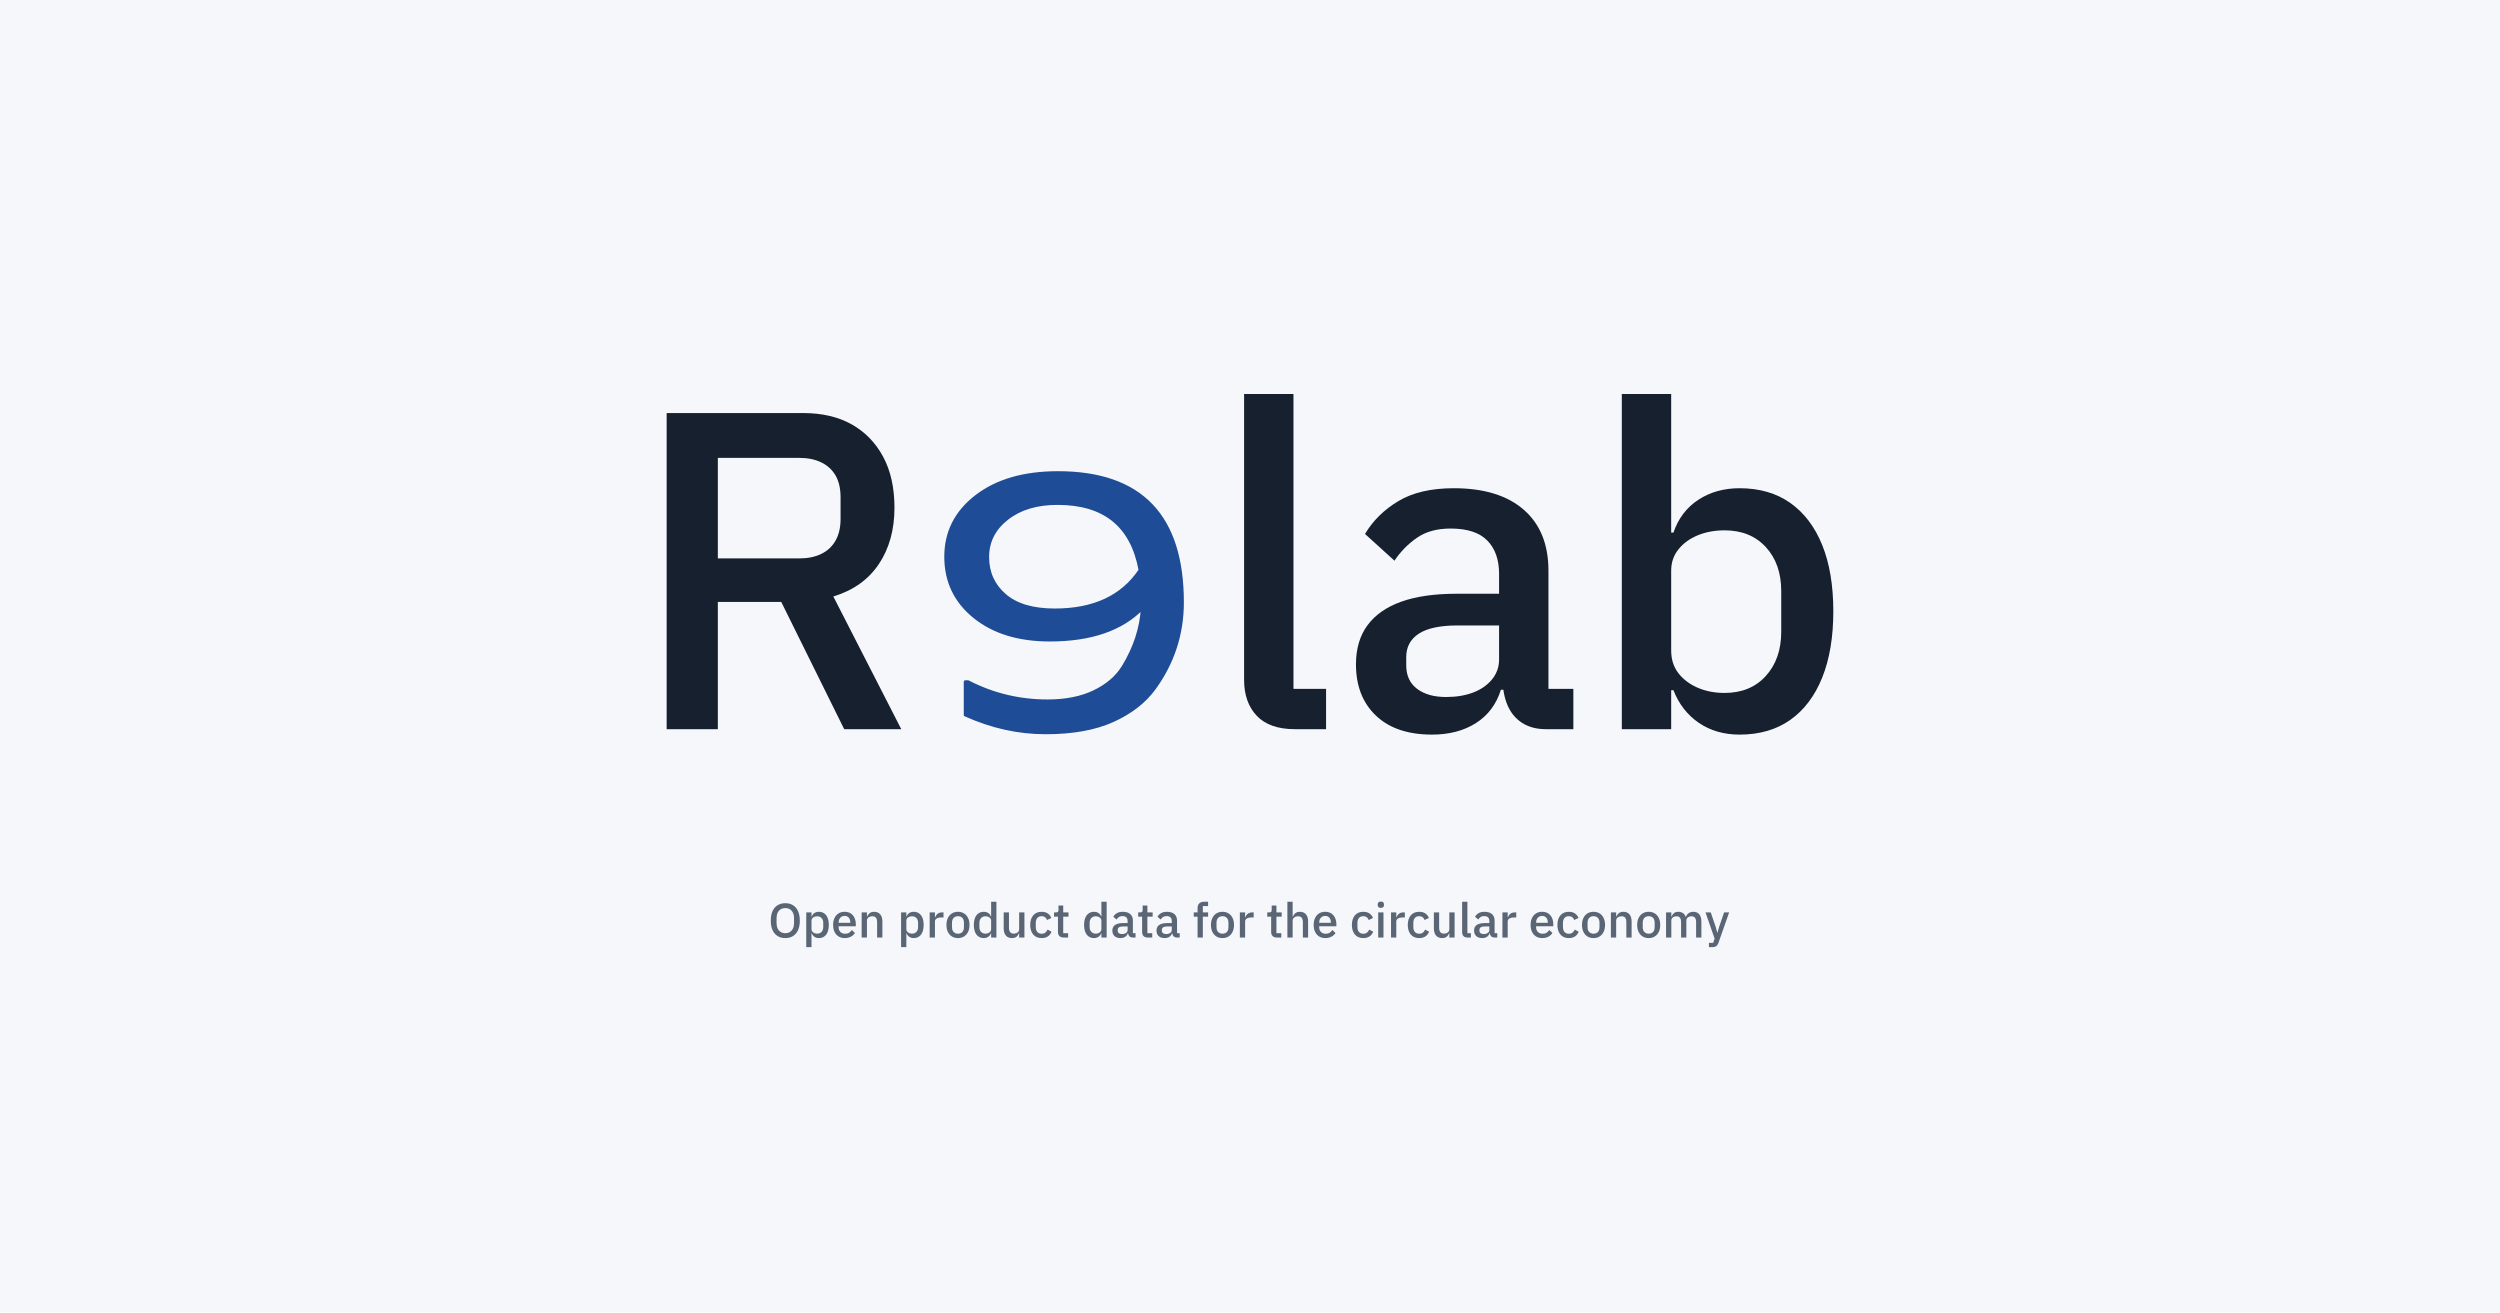
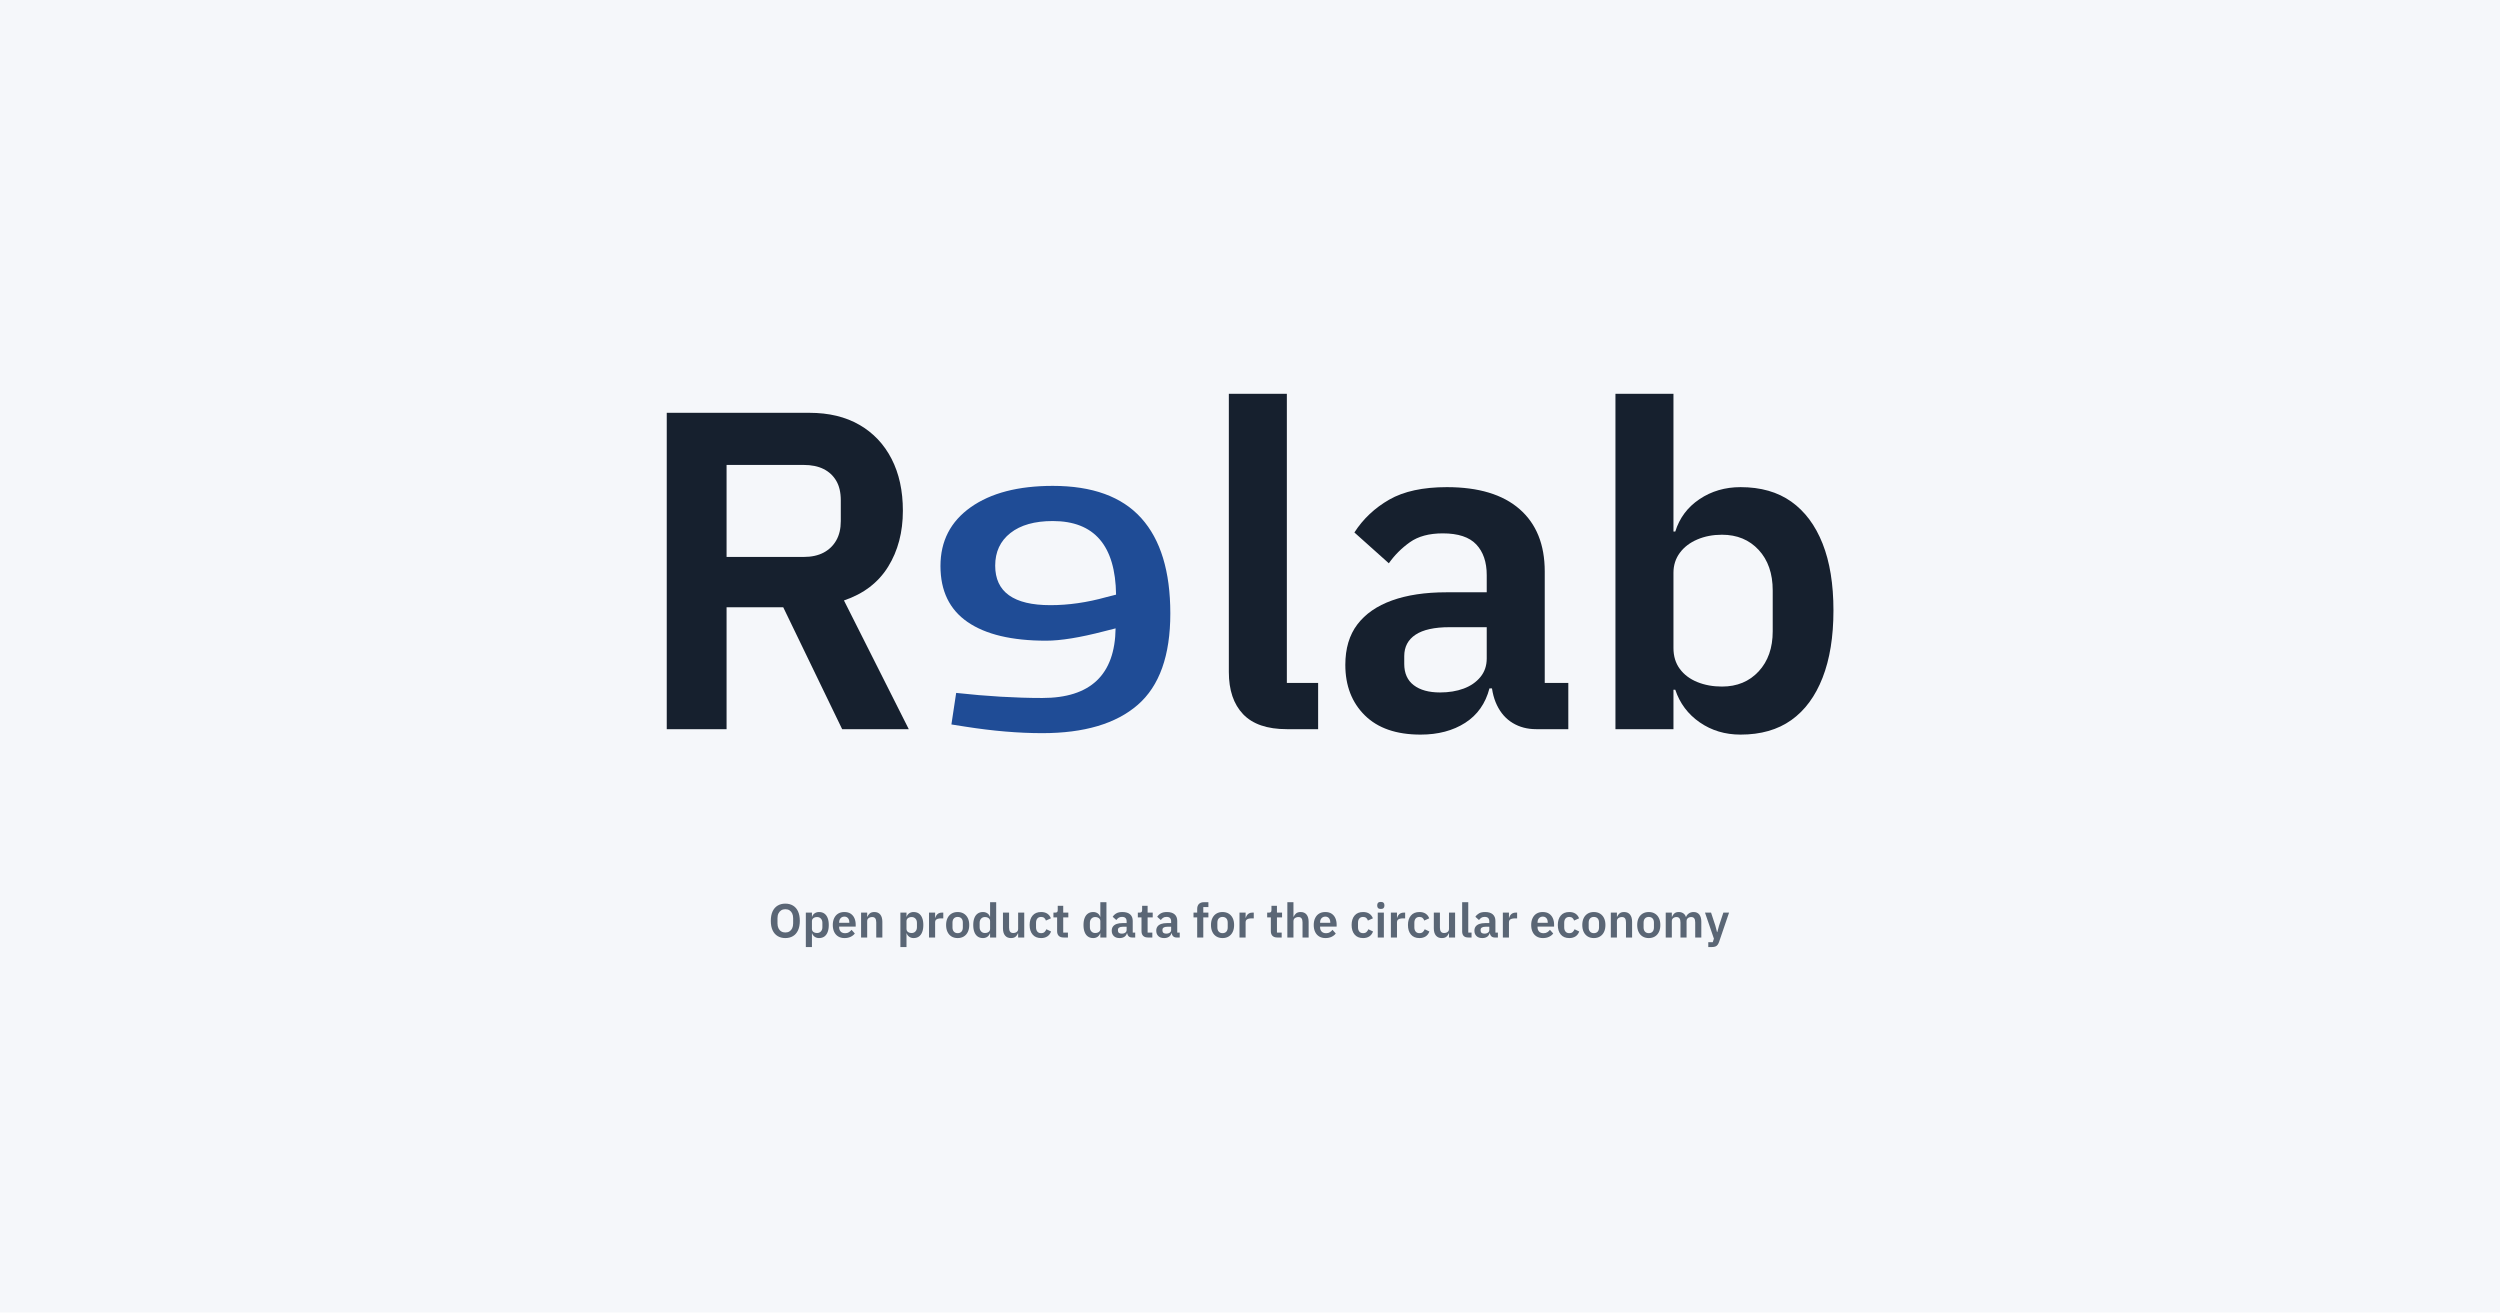
<svg xmlns="http://www.w3.org/2000/svg" viewBox="0 0 1200 630" width="1200" height="630" role="img" aria-label="Relab — Open product data for the circular economy">
  <rect width="1200" height="630" fill="#f5f7fa" />
-   <g transform="translate(301.3 350) scale(0.21739)">
+   <g transform="translate(302.2 350) scale(0.21755)">
    <g transform="translate(0.0 0) scale(1)">
-       <path d="M199 281V0H86V698H387Q450 698 494.5 673.0Q539 648 564.0 601.5Q589 555 589 489Q589 416 554.5 364.5Q520 313 454 293L604 0H478L339 281ZM199 377H379Q407 377 427.5 387.0Q448 397 459.0 416.5Q470 436 470 464V512Q470 541 459.0 560.0Q448 579 427.5 589.0Q407 599 379 599H199Z" transform="scale(1,-1)" fill="#16202e" />
+       <path d="M214 269V0H82V698H397Q461 698 507.0 671.5Q553 645 578.0 596.5Q603 548 603 482Q603 411 570.5 358.5Q538 306 473 284L616 0H469L339 269ZM214 380H384Q410 380 428.0 389.5Q446 399 456.0 416.5Q466 434 466 459V505Q466 531 456.0 548.0Q446 565 428.0 574.0Q410 583 384 583H214Z" transform="scale(1,-1)" fill="#16202e" />
    </g>
-     <g transform="translate(655.0 0) scale(1)">
-       <g transform="translate(308.5 0) scale(1.0 0.8) translate(-308.5 0)">
-         <path d="M277 246Q174 246 111.0 310.0Q48 374 48.0 476.0Q48 578 115.5 643.0Q183 708 295 708Q569 708 569 350Q569 219 507 112Q475 57 416.0 23.5Q357 -10 267.5 -10.0Q178 -10 91 39V131H96Q178 78 272 78Q333 78 376.0 104.0Q419 130 440 173Q478 251 482 333H480Q412 246 277 246ZM294 623Q225 623 182.0 581.0Q139 539 139.0 475.0Q139 411 177.0 370.0Q215 329 288 329Q418 329 477 439Q450 623 294 623Z" transform="scale(1,-1)" fill="#1f4c96" stroke="#1f4c96" stroke-width="8.0" stroke-linejoin="round" />
+     <g transform="translate(664.0 0) scale(1)">
+       <g transform="translate(275.5 0) scale(1.05 0.8) translate(-275.5 0)">
+         <path d="M248 86Q400 86 402 278L378 270Q302 244 256 244Q148 244 91.0 295.5Q34 347 34.0 450.0Q34 553 97.5 612.0Q161 671 270 671Q395 671 456.0 582.0Q517 493 517.0 319.0Q517 145 448.5 67.0Q380 -11 248 -11Q173 -11 86 7L57 13L67 100Q164 86 248 86ZM265 342Q322 342 382 364L403 371Q401 574 270 574Q213 574 181.0 541.0Q149 508 149 451Q149 342 265 342Z" transform="scale(1,-1)" fill="#1f4c96" />
      </g>
    </g>
-     <g transform="translate(1283.0 0) scale(1)">
-       <path d="M259 0H190Q134 0 106.0 29.5Q78 59 78 109V740H187V89H259Z" transform="scale(1,-1)" fill="#16202e" />
+     <g transform="translate(1248.2 0) scale(1)">
+       <path d="M271 0H202Q137 0 105.5 33.0Q74 66 74 126V740H202V102H271Z" transform="scale(1,-1)" fill="#16202e" />
    </g>
-     <g transform="translate(1568.0 0) scale(1)">
-       <path d="M520 0H459Q429 0 407.5 13.5Q386 27 375.0 52.0Q364 77 364 111V120L395 87H360Q345 39 305.0 13.5Q265 -12 208 -12Q128 -12 84.0 30.0Q40 72 40 143Q40 195 65.5 229.5Q91 264 140.0 281.5Q189 299 262 299H356V343Q356 390 330.0 416.5Q304 443 249 443Q204 443 174.5 422.5Q145 402 125 372L60 431Q86 475 133.5 503.5Q181 532 256 532Q356 532 410.5 484.5Q465 437 465 350V89H520ZM356 229H264Q207 229 179.0 211.0Q151 193 151 159V141Q151 107 175.0 89.0Q199 71 239 71Q273 71 299.0 81.0Q325 91 340.5 110.0Q356 129 356 154Z" transform="scale(1,-1)" fill="#16202e" />
+     <g transform="translate(1542.2 0) scale(1)">
+       <path d="M529 0H458Q429 0 406.5 13.5Q384 27 371.5 53.0Q359 79 359 114V125L391 90H355Q342 40 301.5 14.0Q261 -12 203 -12Q123 -12 80.0 30.5Q37 73 37 142Q37 196 63.5 231.0Q90 266 140.0 284.0Q190 302 260 302H349V340Q349 383 326.0 407.5Q303 432 252 432Q207 432 179.5 412.5Q152 393 133 366L57 434Q86 479 134.0 506.5Q182 534 261 534Q366 534 421.5 485.5Q477 437 477 348V102H529ZM349 225H267Q217 225 192.0 208.5Q167 192 167 161V144Q167 113 188.0 97.0Q209 81 246 81Q275 81 298.0 89.5Q321 98 335.0 115.0Q349 132 349 156Z" transform="scale(1,-1)" fill="#16202e" />
    </g>
-     <g transform="translate(2117.0 0) scale(1)">
-       <path d="M78 0V740H187V434H192Q208 481 247.0 506.5Q286 532 338 532Q404 532 450.0 499.5Q496 467 520.5 406.5Q545 346 545 260Q545 175 520.5 114.0Q496 53 450.0 20.5Q404 -12 338 -12Q286 -12 248.0 14.0Q210 40 192 86H187V0ZM305 80Q362 80 396.0 117.5Q430 155 430 215V305Q430 365 396.0 402.0Q362 439 305 439Q272 439 245.5 428.0Q219 417 203.0 397.0Q187 377 187 350V174Q187 144 203.0 123.5Q219 103 245.5 91.5Q272 80 305 80Z" transform="scale(1,-1)" fill="#16202e" />
+     <g transform="translate(2101.2 0) scale(1)">
+       <path d="M74 0V740H202V436H206Q220 481 259.5 507.5Q299 534 350 534Q417 534 462.0 502.0Q507 470 531.0 409.5Q555 349 555 262Q555 175 531.0 113.5Q507 52 462.0 20.0Q417 -12 350 -12Q299 -12 260.0 15.0Q221 42 206 87H202V0ZM309 94Q359 94 390.0 127.5Q421 161 421 216V306Q421 362 390.0 395.5Q359 429 309 429Q279 429 254.5 418.5Q230 408 216.0 389.0Q202 370 202 345V179Q202 152 216.0 133.0Q230 114 254.5 104.0Q279 94 309 94Z" transform="scale(1,-1)" fill="#16202e" />
    </g>
  </g>
-   <g transform="translate(368.7 450) scale(0.02319)">
+   <g transform="translate(368.8 450) scale(0.0229)">
    <g transform="translate(0.0 0) scale(1)">
-       <path d="M355 -12Q264 -12 196.5 29.5Q129 71 92.0 151.5Q55 232 55 349Q55 467 92.0 547.0Q129 627 196.5 668.5Q264 710 355 710Q447 710 514.5 668.5Q582 627 619.0 547.0Q656 467 656 349Q656 232 619.0 151.5Q582 71 514.5 29.5Q447 -12 355 -12ZM355 89Q410 89 450.0 114.0Q490 139 513.0 185.0Q536 231 536 294V404Q536 468 513.0 514.0Q490 560 450.0 584.5Q410 609 355 609Q302 609 261.0 584.5Q220 560 197.5 514.0Q175 468 175 404V294Q175 231 197.5 185.0Q220 139 261.0 114.0Q302 89 355 89Z" transform="scale(1,-1)" fill="#5a6675" />
+       <path d="M356 -12Q265 -12 196.0 29.0Q127 70 89.5 150.5Q52 231 52 349Q52 467 89.5 547.5Q127 628 196.0 669.0Q265 710 356 710Q448 710 516.5 669.0Q585 628 622.5 547.5Q660 467 660 349Q660 231 622.5 150.5Q585 70 516.5 29.0Q448 -12 356 -12ZM356 105Q407 105 443.5 128.0Q480 151 500.0 193.5Q520 236 520 295V403Q520 463 500.0 505.0Q480 547 443.5 570.0Q407 593 356 593Q307 593 270.0 570.0Q233 547 212.5 505.0Q192 463 192 403V295Q192 236 212.5 193.5Q233 151 270.0 128.0Q307 105 356 105Z" transform="scale(1,-1)" fill="#5a6675" />
    </g>
-     <g transform="translate(711.0 0) scale(1)">
-       <path d="M78 -200V520H187V434H192Q208 481 247.0 506.5Q286 532 338 532Q404 532 450.0 499.5Q496 467 520.5 406.5Q545 346 545 260Q545 175 520.5 114.0Q496 53 450.0 20.5Q404 -12 338 -12Q286 -12 248.0 14.0Q210 40 192 86H187V-200ZM305 80Q362 80 396.0 117.5Q430 155 430 215V305Q430 365 396.0 402.0Q362 439 305 439Q272 439 245.5 428.0Q219 417 203.0 397.0Q187 377 187 350V174Q187 144 203.0 123.5Q219 103 245.5 91.5Q272 80 305 80Z" transform="scale(1,-1)" fill="#5a6675" />
+     <g transform="translate(712.0 0) scale(1)">
+       <path d="M74 -200V522H202V436H206Q220 481 259.5 507.5Q299 534 350 534Q417 534 462.0 502.0Q507 470 531.0 409.5Q555 349 555 262Q555 175 531.0 113.5Q507 52 462.0 20.0Q417 -12 350 -12Q299 -12 260.0 15.0Q221 42 206 87H202V-200ZM309 94Q359 94 390.0 127.5Q421 161 421 216V306Q421 362 390.0 395.5Q359 429 309 429Q279 429 254.5 418.5Q230 408 216.0 389.0Q202 370 202 345V179Q202 152 216.0 133.0Q230 114 254.5 104.0Q279 94 309 94Z" transform="scale(1,-1)" fill="#5a6675" />
    </g>
-     <g transform="translate(1303.0 0) scale(1)">
-       <path d="M283 -12Q209 -12 155.0 21.5Q101 55 71.5 116.0Q42 177 42 260Q42 343 71.0 403.5Q100 464 153.0 498.0Q206 532 280 532Q357 532 408.5 497.5Q460 463 486.0 404.0Q512 345 512 273V232H156V215Q156 155 191.5 116.5Q227 78 293 78Q341 78 374.0 99.0Q407 120 429 156L494 93Q464 46 409.5 17.0Q355 -12 283 -12ZM282 447Q244 447 215.5 429.5Q187 412 171.5 381.5Q156 351 156 311V304H398V314Q398 354 384.0 384.0Q370 414 344.0 430.5Q318 447 282 447Z" transform="scale(1,-1)" fill="#5a6675" />
+     <g transform="translate(1312.0 0) scale(1)">
+       <path d="M285 -12Q208 -12 153.0 21.5Q98 55 68.5 116.5Q39 178 39 262Q39 344 68.0 405.5Q97 467 151.0 500.5Q205 534 281 534Q363 534 415.5 498.0Q468 462 493.5 402.5Q519 343 519 271V229H172V216Q172 160 204.0 125.0Q236 90 299 90Q346 90 377.0 110.5Q408 131 432 161L501 84Q469 41 413.5 14.5Q358 -12 285 -12ZM283 438Q249 438 224.0 422.5Q199 407 185.5 379.5Q172 352 172 316V308H386V317Q386 354 374.0 380.5Q362 407 339.0 422.5Q316 438 283 438Z" transform="scale(1,-1)" fill="#5a6675" />
    </g>
-     <g transform="translate(1858.0 0) scale(1)">
-       <path d="M187 0H78V520H187V434H192Q209 476 243.5 504.0Q278 532 338 532Q418 532 462.5 479.0Q507 426 507 330V0H398V317Q398 378 374.5 408.5Q351 439 300 439Q271 439 245.5 429.5Q220 420 203.5 400.0Q187 380 187 350Z" transform="scale(1,-1)" fill="#5a6675" />
+     <g transform="translate(1870.0 0) scale(1)">
+       <path d="M202 0H74V522H202V435H207Q223 477 257.5 505.5Q292 534 353 534Q433 534 476.5 480.5Q520 427 520 330V0H392V317Q392 372 372.0 400.5Q352 429 306 429Q280 429 256.0 419.5Q232 410 217.0 391.5Q202 373 202 345Z" transform="scale(1,-1)" fill="#5a6675" />
    </g>
-     <g transform="translate(2674.0 0) scale(1)">
-       <path d="M78 -200V520H187V434H192Q208 481 247.0 506.5Q286 532 338 532Q404 532 450.0 499.5Q496 467 520.5 406.5Q545 346 545 260Q545 175 520.5 114.0Q496 53 450.0 20.5Q404 -12 338 -12Q286 -12 248.0 14.0Q210 40 192 86H187V-200ZM305 80Q362 80 396.0 117.5Q430 155 430 215V305Q430 365 396.0 402.0Q362 439 305 439Q272 439 245.5 428.0Q219 417 203.0 397.0Q187 377 187 350V174Q187 144 203.0 123.5Q219 103 245.5 91.5Q272 80 305 80Z" transform="scale(1,-1)" fill="#5a6675" />
+     <g transform="translate(2694.0 0) scale(1)">
+       <path d="M74 -200V522H202V436H206Q220 481 259.5 507.5Q299 534 350 534Q417 534 462.0 502.0Q507 470 531.0 409.5Q555 349 555 262Q555 175 531.0 113.5Q507 52 462.0 20.0Q417 -12 350 -12Q299 -12 260.0 15.0Q221 42 206 87H202V-200ZM309 94Q359 94 390.0 127.5Q421 161 421 216V306Q421 362 390.0 395.5Q359 429 309 429Q279 429 254.5 418.5Q230 408 216.0 389.0Q202 370 202 345V179Q202 152 216.0 133.0Q230 114 254.5 104.0Q279 94 309 94Z" transform="scale(1,-1)" fill="#5a6675" />
    </g>
-     <g transform="translate(3266.0 0) scale(1)">
-       <path d="M187 0H78V520H187V417H192Q200 443 217.5 466.5Q235 490 264.0 505.0Q293 520 335 520H364V415H321Q278 415 248.0 405.0Q218 395 202.5 377.0Q187 359 187 332Z" transform="scale(1,-1)" fill="#5a6675" />
+     <g transform="translate(3294.0 0) scale(1)">
+       <path d="M202 0H74V522H202V414H207Q214 442 230.5 466.5Q247 491 275.5 506.5Q304 522 345 522H373V401H333Q290 401 260.5 392.5Q231 384 216.5 366.5Q202 349 202 320Z" transform="scale(1,-1)" fill="#5a6675" />
    </g>
-     <g transform="translate(3649.0 0) scale(1)">
-       <path d="M281 -12Q208 -12 154.5 21.5Q101 55 71.5 116.0Q42 177 42 260Q42 343 71.5 404.0Q101 465 154.5 498.5Q208 532 281 532Q353 532 406.5 498.5Q460 465 489.5 404.0Q519 343 519 260Q519 177 489.5 116.0Q460 55 406.5 21.5Q353 -12 281 -12ZM281 79Q337 79 370.5 113.5Q404 148 404 216V304Q404 372 370.5 406.5Q337 441 281 441Q226 441 191.5 406.5Q157 372 157 304V216Q157 148 191.5 113.5Q226 79 281 79Z" transform="scale(1,-1)" fill="#5a6675" />
+     <g transform="translate(3687.0 0) scale(1)">
+       <path d="M281 -12Q207 -12 152.5 21.5Q98 55 68.5 116.5Q39 178 39 262Q39 346 68.5 406.5Q98 467 152.5 500.5Q207 534 281 534Q356 534 410.5 500.5Q465 467 494.5 406.5Q524 346 524 262Q524 178 494.5 116.5Q465 55 410.5 21.5Q356 -12 281 -12ZM281 91Q332 91 361.0 122.5Q390 154 390 213V310Q390 369 361.0 400.0Q332 431 281 431Q232 431 202.5 400.0Q173 369 173 310V213Q173 154 202.5 122.5Q232 91 281 91Z" transform="scale(1,-1)" fill="#5a6675" />
    </g>
-     <g transform="translate(4211.0 0) scale(1)">
-       <path d="M405 0V86H400Q382 40 344.0 14.0Q306 -12 254 -12Q189 -12 142.5 20.5Q96 53 71.5 114.0Q47 175 47 260Q47 346 71.5 406.5Q96 467 142.5 499.5Q189 532 254 532Q306 532 345.0 506.5Q384 481 400 434H405V740H514V0ZM287 80Q320 80 346.5 91.5Q373 103 389.0 123.5Q405 144 405 174V350Q405 377 389.0 397.0Q373 417 346.5 428.0Q320 439 287 439Q231 439 196.5 402.0Q162 365 162 305V215Q162 155 196.5 117.5Q231 80 287 80Z" transform="scale(1,-1)" fill="#5a6675" />
+     <g transform="translate(4250.0 0) scale(1)">
+       <path d="M398 0V87H393Q379 42 340.0 15.0Q301 -12 249 -12Q184 -12 138.5 20.0Q93 52 69.0 113.5Q45 175 45 262Q45 349 69.0 409.5Q93 470 138.5 502.0Q184 534 249 534Q301 534 340.5 507.5Q380 481 393 436H398V740H526V0ZM290 94Q321 94 345.5 104.0Q370 114 384.0 133.0Q398 152 398 179V345Q398 370 384.0 389.0Q370 408 345.5 418.5Q321 429 290 429Q241 429 210.0 395.5Q179 362 179 306V216Q179 161 210.0 127.5Q241 94 290 94Z" transform="scale(1,-1)" fill="#5a6675" />
    </g>
-     <g transform="translate(4803.0 0) scale(1)">
-       <path d="M393 0V86H388Q374 47 340.5 17.5Q307 -12 242 -12Q163 -12 118.0 40.5Q73 93 73 189V520H182V203Q182 143 206.5 111.5Q231 80 281 80Q310 80 335.5 90.0Q361 100 377.0 120.0Q393 140 393 170V520H502V0Z" transform="scale(1,-1)" fill="#5a6675" />
+     <g transform="translate(4850.0 0) scale(1)">
+       <path d="M386 0V87H381Q368 48 334.0 18.0Q300 -12 235 -12Q155 -12 111.5 41.5Q68 95 68 192V522H196V205Q196 151 217.0 122.5Q238 94 284 94Q309 94 332.5 103.0Q356 112 371.0 130.5Q386 149 386 177V522H514V0Z" transform="scale(1,-1)" fill="#5a6675" />
    </g>
-     <g transform="translate(5383.0 0) scale(1)">
-       <path d="M279 -12Q166 -12 104.0 61.5Q42 135 42 260Q42 385 104.0 458.5Q166 532 279 532Q357 532 407.0 497.0Q457 462 479 404L389 362Q378 398 350.0 419.5Q322 441 279 441Q219 441 188.0 403.5Q157 366 157 306V214Q157 154 188.0 116.0Q219 78 279 78Q326 78 355.0 101.5Q384 125 401 164L483 120Q458 56 406.0 22.0Q354 -12 279 -12Z" transform="scale(1,-1)" fill="#5a6675" />
+     <g transform="translate(5438.0 0) scale(1)">
+       <path d="M280 -12Q164 -12 101.5 62.0Q39 136 39 262Q39 387 101.5 460.5Q164 534 280 534Q359 534 410.5 499.0Q462 464 485 402L380 355Q371 388 346.0 409.5Q321 431 280 431Q227 431 200.0 397.5Q173 364 173 308V213Q173 159 200.0 125.0Q227 91 280 91Q325 91 350.5 114.5Q376 138 390 173L488 126Q463 57 409.5 22.5Q356 -12 280 -12Z" transform="scale(1,-1)" fill="#5a6675" />
    </g>
-     <g transform="translate(5892.0 0) scale(1)">
-       <path d="M317 0H222Q166 0 136.5 30.5Q107 61 107 114V431H26V520H70Q97 520 107.5 532.0Q118 544 118 571V662H216V520H325V431H216V89H317Z" transform="scale(1,-1)" fill="#5a6675" />
+     <g transform="translate(5951.0 0) scale(1)">
+       <path d="M329 0H237Q171 0 136.5 34.5Q102 69 102 133V421H25V522H65Q94 522 104.5 535.5Q115 549 115 576V665H230V522H337V421H230V102H329Z" transform="scale(1,-1)" fill="#5a6675" />
    </g>
-     <g transform="translate(6493.0 0) scale(1)">
-       <path d="M405 0V86H400Q382 40 344.0 14.0Q306 -12 254 -12Q189 -12 142.5 20.5Q96 53 71.5 114.0Q47 175 47 260Q47 346 71.5 406.5Q96 467 142.5 499.5Q189 532 254 532Q306 532 345.0 506.5Q384 481 400 434H405V740H514V0ZM287 80Q320 80 346.5 91.5Q373 103 389.0 123.5Q405 144 405 174V350Q405 377 389.0 397.0Q373 417 346.5 428.0Q320 439 287 439Q231 439 196.5 402.0Q162 365 162 305V215Q162 155 196.5 117.5Q231 80 287 80Z" transform="scale(1,-1)" fill="#5a6675" />
+     <g transform="translate(6561.0 0) scale(1)">
+       <path d="M398 0V87H393Q379 42 340.0 15.0Q301 -12 249 -12Q184 -12 138.5 20.0Q93 52 69.0 113.5Q45 175 45 262Q45 349 69.0 409.5Q93 470 138.5 502.0Q184 534 249 534Q301 534 340.5 507.5Q380 481 393 436H398V740H526V0ZM290 94Q321 94 345.5 104.0Q370 114 384.0 133.0Q398 152 398 179V345Q398 370 384.0 389.0Q370 408 345.5 418.5Q321 429 290 429Q241 429 210.0 395.5Q179 362 179 306V216Q179 161 210.0 127.5Q241 94 290 94Z" transform="scale(1,-1)" fill="#5a6675" />
    </g>
-     <g transform="translate(7085.0 0) scale(1)">
-       <path d="M520 0H459Q429 0 407.5 13.5Q386 27 375.0 52.0Q364 77 364 111V120L395 87H360Q345 39 305.0 13.5Q265 -12 208 -12Q128 -12 84.0 30.0Q40 72 40 143Q40 195 65.5 229.5Q91 264 140.0 281.5Q189 299 262 299H356V343Q356 390 330.0 416.5Q304 443 249 443Q204 443 174.5 422.5Q145 402 125 372L60 431Q86 475 133.5 503.5Q181 532 256 532Q356 532 410.5 484.5Q465 437 465 350V89H520ZM356 229H264Q207 229 179.0 211.0Q151 193 151 159V141Q151 107 175.0 89.0Q199 71 239 71Q273 71 299.0 81.0Q325 91 340.5 110.0Q356 129 356 154Z" transform="scale(1,-1)" fill="#5a6675" />
+     <g transform="translate(7161.0 0) scale(1)">
+       <path d="M529 0H458Q429 0 406.5 13.5Q384 27 371.5 53.0Q359 79 359 114V125L391 90H355Q342 40 301.5 14.0Q261 -12 203 -12Q123 -12 80.0 30.5Q37 73 37 142Q37 196 63.5 231.0Q90 266 140.0 284.0Q190 302 260 302H349V340Q349 383 326.0 407.5Q303 432 252 432Q207 432 179.5 412.5Q152 393 133 366L57 434Q86 479 134.0 506.5Q182 534 261 534Q366 534 421.5 485.5Q477 437 477 348V102H529ZM349 225H267Q217 225 192.0 208.5Q167 192 167 161V144Q167 113 188.0 97.0Q209 81 246 81Q275 81 298.0 89.5Q321 98 335.0 115.0Q349 132 349 156Z" transform="scale(1,-1)" fill="#5a6675" />
    </g>
-     <g transform="translate(7634.0 0) scale(1)">
-       <path d="M317 0H222Q166 0 136.5 30.5Q107 61 107 114V431H26V520H70Q97 520 107.5 532.0Q118 544 118 571V662H216V520H325V431H216V89H317Z" transform="scale(1,-1)" fill="#5a6675" />
+     <g transform="translate(7720.0 0) scale(1)">
+       <path d="M329 0H237Q171 0 136.5 34.5Q102 69 102 133V421H25V522H65Q94 522 104.5 535.5Q115 549 115 576V665H230V522H337V421H230V102H329Z" transform="scale(1,-1)" fill="#5a6675" />
    </g>
-     <g transform="translate(7999.0 0) scale(1)">
-       <path d="M520 0H459Q429 0 407.5 13.5Q386 27 375.0 52.0Q364 77 364 111V120L395 87H360Q345 39 305.0 13.5Q265 -12 208 -12Q128 -12 84.0 30.0Q40 72 40 143Q40 195 65.5 229.5Q91 264 140.0 281.5Q189 299 262 299H356V343Q356 390 330.0 416.5Q304 443 249 443Q204 443 174.5 422.5Q145 402 125 372L60 431Q86 475 133.5 503.5Q181 532 256 532Q356 532 410.5 484.5Q465 437 465 350V89H520ZM356 229H264Q207 229 179.0 211.0Q151 193 151 159V141Q151 107 175.0 89.0Q199 71 239 71Q273 71 299.0 81.0Q325 91 340.5 110.0Q356 129 356 154Z" transform="scale(1,-1)" fill="#5a6675" />
+     <g transform="translate(8094.0 0) scale(1)">
+       <path d="M529 0H458Q429 0 406.5 13.5Q384 27 371.5 53.0Q359 79 359 114V125L391 90H355Q342 40 301.5 14.0Q261 -12 203 -12Q123 -12 80.0 30.5Q37 73 37 142Q37 196 63.5 231.0Q90 266 140.0 284.0Q190 302 260 302H349V340Q349 383 326.0 407.5Q303 432 252 432Q207 432 179.5 412.5Q152 393 133 366L57 434Q86 479 134.0 506.5Q182 534 261 534Q366 534 421.5 485.5Q477 437 477 348V102H529ZM349 225H267Q217 225 192.0 208.5Q167 192 167 161V144Q167 113 188.0 97.0Q209 81 246 81Q275 81 298.0 89.5Q321 98 335.0 115.0Q349 132 349 156Z" transform="scale(1,-1)" fill="#5a6675" />
    </g>
-     <g transform="translate(8784.0 0) scale(1)">
-       <path d="M105 0V431H26V520H105V606Q105 669 138.5 704.5Q172 740 237 740H323V651H214V520H323V431H214V0Z" transform="scale(1,-1)" fill="#5a6675" />
+     <g transform="translate(8889.0 0) scale(1)">
+       <path d="M100 0V421H23V522H100V597Q100 666 137.0 703.0Q174 740 244 740H335V638H228V522H335V421H228V0Z" transform="scale(1,-1)" fill="#5a6675" />
    </g>
-     <g transform="translate(9124.0 0) scale(1)">
-       <path d="M281 -12Q208 -12 154.5 21.5Q101 55 71.5 116.0Q42 177 42 260Q42 343 71.5 404.0Q101 465 154.5 498.5Q208 532 281 532Q353 532 406.5 498.5Q460 465 489.5 404.0Q519 343 519 260Q519 177 489.5 116.0Q460 55 406.5 21.5Q353 -12 281 -12ZM281 79Q337 79 370.5 113.5Q404 148 404 216V304Q404 372 370.5 406.5Q337 441 281 441Q226 441 191.5 406.5Q157 372 157 304V216Q157 148 191.5 113.5Q226 79 281 79Z" transform="scale(1,-1)" fill="#5a6675" />
+     <g transform="translate(9239.0 0) scale(1)">
+       <path d="M281 -12Q207 -12 152.5 21.5Q98 55 68.5 116.5Q39 178 39 262Q39 346 68.5 406.5Q98 467 152.5 500.5Q207 534 281 534Q356 534 410.5 500.5Q465 467 494.5 406.5Q524 346 524 262Q524 178 494.5 116.5Q465 55 410.5 21.5Q356 -12 281 -12ZM281 91Q332 91 361.0 122.5Q390 154 390 213V310Q390 369 361.0 400.0Q332 431 281 431Q232 431 202.5 400.0Q173 369 173 310V213Q173 154 202.5 122.5Q232 91 281 91Z" transform="scale(1,-1)" fill="#5a6675" />
    </g>
-     <g transform="translate(9686.0 0) scale(1)">
-       <path d="M187 0H78V520H187V417H192Q200 443 217.5 466.5Q235 490 264.0 505.0Q293 520 335 520H364V415H321Q278 415 248.0 405.0Q218 395 202.5 377.0Q187 359 187 332Z" transform="scale(1,-1)" fill="#5a6675" />
+     <g transform="translate(9802.0 0) scale(1)">
+       <path d="M202 0H74V522H202V414H207Q214 442 230.5 466.5Q247 491 275.5 506.5Q304 522 345 522H373V401H333Q290 401 260.5 392.5Q231 384 216.5 366.5Q202 349 202 320Z" transform="scale(1,-1)" fill="#5a6675" />
    </g>
-     <g transform="translate(10305.0 0) scale(1)">
-       <path d="M317 0H222Q166 0 136.5 30.5Q107 61 107 114V431H26V520H70Q97 520 107.5 532.0Q118 544 118 571V662H216V520H325V431H216V89H317Z" transform="scale(1,-1)" fill="#5a6675" />
+     <g transform="translate(10431.0 0) scale(1)">
+       <path d="M329 0H237Q171 0 136.5 34.5Q102 69 102 133V421H25V522H65Q94 522 104.5 535.5Q115 549 115 576V665H230V522H337V421H230V102H329Z" transform="scale(1,-1)" fill="#5a6675" />
    </g>
-     <g transform="translate(10670.0 0) scale(1)">
-       <path d="M78 0V740H187V434H192Q209 476 243.5 504.0Q278 532 338 532Q418 532 462.5 479.0Q507 426 507 330V0H398V317Q398 378 374.5 408.5Q351 439 300 439Q271 439 245.5 429.5Q220 420 203.5 400.0Q187 380 187 350V0Z" transform="scale(1,-1)" fill="#5a6675" />
+     <g transform="translate(10805.0 0) scale(1)">
+       <path d="M74 0V740H202V435H207Q223 477 257.5 505.5Q292 534 353 534Q433 534 476.5 480.5Q520 427 520 330V0H392V317Q392 372 372.0 400.5Q352 429 306 429Q280 429 256.0 419.5Q232 410 217.0 391.5Q202 373 202 345V0Z" transform="scale(1,-1)" fill="#5a6675" />
    </g>
-     <g transform="translate(11250.0 0) scale(1)">
-       <path d="M283 -12Q209 -12 155.0 21.5Q101 55 71.5 116.0Q42 177 42 260Q42 343 71.0 403.5Q100 464 153.0 498.0Q206 532 280 532Q357 532 408.5 497.5Q460 463 486.0 404.0Q512 345 512 273V232H156V215Q156 155 191.5 116.5Q227 78 293 78Q341 78 374.0 99.0Q407 120 429 156L494 93Q464 46 409.5 17.0Q355 -12 283 -12ZM282 447Q244 447 215.5 429.5Q187 412 171.5 381.5Q156 351 156 311V304H398V314Q398 354 384.0 384.0Q370 414 344.0 430.5Q318 447 282 447Z" transform="scale(1,-1)" fill="#5a6675" />
+     <g transform="translate(11393.0 0) scale(1)">
+       <path d="M285 -12Q208 -12 153.0 21.5Q98 55 68.5 116.5Q39 178 39 262Q39 344 68.0 405.5Q97 467 151.0 500.5Q205 534 281 534Q363 534 415.5 498.0Q468 462 493.5 402.5Q519 343 519 271V229H172V216Q172 160 204.0 125.0Q236 90 299 90Q346 90 377.0 110.5Q408 131 432 161L501 84Q469 41 413.5 14.5Q358 -12 285 -12ZM283 438Q249 438 224.0 422.5Q199 407 185.5 379.5Q172 352 172 316V308H386V317Q386 354 374.0 380.5Q362 407 339.0 422.5Q316 438 283 438Z" transform="scale(1,-1)" fill="#5a6675" />
    </g>
-     <g transform="translate(12041.0 0) scale(1)">
-       <path d="M279 -12Q166 -12 104.0 61.5Q42 135 42 260Q42 385 104.0 458.5Q166 532 279 532Q357 532 407.0 497.0Q457 462 479 404L389 362Q378 398 350.0 419.5Q322 441 279 441Q219 441 188.0 403.5Q157 366 157 306V214Q157 154 188.0 116.0Q219 78 279 78Q326 78 355.0 101.5Q384 125 401 164L483 120Q458 56 406.0 22.0Q354 -12 279 -12Z" transform="scale(1,-1)" fill="#5a6675" />
+     <g transform="translate(12187.0 0) scale(1)">
+       <path d="M280 -12Q164 -12 101.5 62.0Q39 136 39 262Q39 387 101.5 460.5Q164 534 280 534Q359 534 410.5 499.0Q462 464 485 402L380 355Q371 388 346.0 409.5Q321 431 280 431Q227 431 200.0 397.5Q173 364 173 308V213Q173 159 200.0 125.0Q227 91 280 91Q325 91 350.5 114.5Q376 138 390 173L488 126Q463 57 409.5 22.5Q356 -12 280 -12Z" transform="scale(1,-1)" fill="#5a6675" />
    </g>
-     <g transform="translate(12550.0 0) scale(1)">
-       <path d="M133 613Q99 613 83.5 629.0Q68 645 68 670V687Q68 712 83.5 728.0Q99 744 133 744Q167 744 182.0 728.0Q197 712 197 687V670Q197 645 182.0 629.0Q167 613 133 613ZM78 0V520H187V0Z" transform="scale(1,-1)" fill="#5a6675" />
+     <g transform="translate(12700.0 0) scale(1)">
+       <path d="M138 598Q99 598 81.0 616.5Q63 635 63 662V682Q63 710 81.0 728.0Q99 746 138 746Q177 746 195.0 728.0Q213 710 213 682V662Q213 635 195.0 616.5Q177 598 138 598ZM74 0V522H202V0Z" transform="scale(1,-1)" fill="#5a6675" />
    </g>
-     <g transform="translate(12815.0 0) scale(1)">
-       <path d="M187 0H78V520H187V417H192Q200 443 217.5 466.5Q235 490 264.0 505.0Q293 520 335 520H364V415H321Q278 415 248.0 405.0Q218 395 202.5 377.0Q187 359 187 332Z" transform="scale(1,-1)" fill="#5a6675" />
+     <g transform="translate(12975.0 0) scale(1)">
+       <path d="M202 0H74V522H202V414H207Q214 442 230.5 466.5Q247 491 275.5 506.5Q304 522 345 522H373V401H333Q290 401 260.5 392.5Q231 384 216.5 366.5Q202 349 202 320Z" transform="scale(1,-1)" fill="#5a6675" />
    </g>
-     <g transform="translate(13198.0 0) scale(1)">
-       <path d="M279 -12Q166 -12 104.0 61.5Q42 135 42 260Q42 385 104.0 458.5Q166 532 279 532Q357 532 407.0 497.0Q457 462 479 404L389 362Q378 398 350.0 419.5Q322 441 279 441Q219 441 188.0 403.5Q157 366 157 306V214Q157 154 188.0 116.0Q219 78 279 78Q326 78 355.0 101.5Q384 125 401 164L483 120Q458 56 406.0 22.0Q354 -12 279 -12Z" transform="scale(1,-1)" fill="#5a6675" />
+     <g transform="translate(13368.0 0) scale(1)">
+       <path d="M280 -12Q164 -12 101.5 62.0Q39 136 39 262Q39 387 101.5 460.5Q164 534 280 534Q359 534 410.5 499.0Q462 464 485 402L380 355Q371 388 346.0 409.5Q321 431 280 431Q227 431 200.0 397.5Q173 364 173 308V213Q173 159 200.0 125.0Q227 91 280 91Q325 91 350.5 114.5Q376 138 390 173L488 126Q463 57 409.5 22.5Q356 -12 280 -12Z" transform="scale(1,-1)" fill="#5a6675" />
    </g>
-     <g transform="translate(13707.0 0) scale(1)">
-       <path d="M393 0V86H388Q374 47 340.5 17.5Q307 -12 242 -12Q163 -12 118.0 40.5Q73 93 73 189V520H182V203Q182 143 206.5 111.5Q231 80 281 80Q310 80 335.5 90.0Q361 100 377.0 120.0Q393 140 393 170V520H502V0Z" transform="scale(1,-1)" fill="#5a6675" />
+     <g transform="translate(13881.0 0) scale(1)">
+       <path d="M386 0V87H381Q368 48 334.0 18.0Q300 -12 235 -12Q155 -12 111.5 41.5Q68 95 68 192V522H196V205Q196 151 217.0 122.5Q238 94 284 94Q309 94 332.5 103.0Q356 112 371.0 130.5Q386 149 386 177V522H514V0Z" transform="scale(1,-1)" fill="#5a6675" />
    </g>
-     <g transform="translate(14287.0 0) scale(1)">
-       <path d="M259 0H190Q134 0 106.0 29.5Q78 59 78 109V740H187V89H259Z" transform="scale(1,-1)" fill="#5a6675" />
+     <g transform="translate(14469.0 0) scale(1)">
+       <path d="M271 0H202Q137 0 105.5 33.0Q74 66 74 126V740H202V102H271Z" transform="scale(1,-1)" fill="#5a6675" />
    </g>
-     <g transform="translate(14572.0 0) scale(1)">
-       <path d="M520 0H459Q429 0 407.5 13.5Q386 27 375.0 52.0Q364 77 364 111V120L395 87H360Q345 39 305.0 13.5Q265 -12 208 -12Q128 -12 84.0 30.0Q40 72 40 143Q40 195 65.5 229.5Q91 264 140.0 281.5Q189 299 262 299H356V343Q356 390 330.0 416.5Q304 443 249 443Q204 443 174.5 422.5Q145 402 125 372L60 431Q86 475 133.5 503.5Q181 532 256 532Q356 532 410.5 484.5Q465 437 465 350V89H520ZM356 229H264Q207 229 179.0 211.0Q151 193 151 159V141Q151 107 175.0 89.0Q199 71 239 71Q273 71 299.0 81.0Q325 91 340.5 110.0Q356 129 356 154Z" transform="scale(1,-1)" fill="#5a6675" />
+     <g transform="translate(14763.0 0) scale(1)">
+       <path d="M529 0H458Q429 0 406.5 13.5Q384 27 371.5 53.0Q359 79 359 114V125L391 90H355Q342 40 301.5 14.0Q261 -12 203 -12Q123 -12 80.0 30.5Q37 73 37 142Q37 196 63.5 231.0Q90 266 140.0 284.0Q190 302 260 302H349V340Q349 383 326.0 407.5Q303 432 252 432Q207 432 179.5 412.5Q152 393 133 366L57 434Q86 479 134.0 506.5Q182 534 261 534Q366 534 421.5 485.5Q477 437 477 348V102H529ZM349 225H267Q217 225 192.0 208.5Q167 192 167 161V144Q167 113 188.0 97.0Q209 81 246 81Q275 81 298.0 89.5Q321 98 335.0 115.0Q349 132 349 156Z" transform="scale(1,-1)" fill="#5a6675" />
    </g>
-     <g transform="translate(15121.0 0) scale(1)">
-       <path d="M187 0H78V520H187V417H192Q200 443 217.5 466.5Q235 490 264.0 505.0Q293 520 335 520H364V415H321Q278 415 248.0 405.0Q218 395 202.5 377.0Q187 359 187 332Z" transform="scale(1,-1)" fill="#5a6675" />
+     <g transform="translate(15322.0 0) scale(1)">
+       <path d="M202 0H74V522H202V414H207Q214 442 230.5 466.5Q247 491 275.5 506.5Q304 522 345 522H373V401H333Q290 401 260.5 392.5Q231 384 216.5 366.5Q202 349 202 320Z" transform="scale(1,-1)" fill="#5a6675" />
    </g>
-     <g transform="translate(15740.0 0) scale(1)">
-       <path d="M283 -12Q209 -12 155.0 21.5Q101 55 71.5 116.0Q42 177 42 260Q42 343 71.0 403.5Q100 464 153.0 498.0Q206 532 280 532Q357 532 408.5 497.5Q460 463 486.0 404.0Q512 345 512 273V232H156V215Q156 155 191.5 116.5Q227 78 293 78Q341 78 374.0 99.0Q407 120 429 156L494 93Q464 46 409.5 17.0Q355 -12 283 -12ZM282 447Q244 447 215.5 429.5Q187 412 171.5 381.5Q156 351 156 311V304H398V314Q398 354 384.0 384.0Q370 414 344.0 430.5Q318 447 282 447Z" transform="scale(1,-1)" fill="#5a6675" />
+     <g transform="translate(15951.0 0) scale(1)">
+       <path d="M285 -12Q208 -12 153.0 21.5Q98 55 68.5 116.5Q39 178 39 262Q39 344 68.0 405.5Q97 467 151.0 500.5Q205 534 281 534Q363 534 415.5 498.0Q468 462 493.5 402.5Q519 343 519 271V229H172V216Q172 160 204.0 125.0Q236 90 299 90Q346 90 377.0 110.5Q408 131 432 161L501 84Q469 41 413.5 14.5Q358 -12 285 -12ZM283 438Q249 438 224.0 422.5Q199 407 185.5 379.5Q172 352 172 316V308H386V317Q386 354 374.0 380.5Q362 407 339.0 422.5Q316 438 283 438Z" transform="scale(1,-1)" fill="#5a6675" />
    </g>
-     <g transform="translate(16295.0 0) scale(1)">
-       <path d="M279 -12Q166 -12 104.0 61.5Q42 135 42 260Q42 385 104.0 458.5Q166 532 279 532Q357 532 407.0 497.0Q457 462 479 404L389 362Q378 398 350.0 419.5Q322 441 279 441Q219 441 188.0 403.5Q157 366 157 306V214Q157 154 188.0 116.0Q219 78 279 78Q326 78 355.0 101.5Q384 125 401 164L483 120Q458 56 406.0 22.0Q354 -12 279 -12Z" transform="scale(1,-1)" fill="#5a6675" />
+     <g transform="translate(16509.0 0) scale(1)">
+       <path d="M280 -12Q164 -12 101.5 62.0Q39 136 39 262Q39 387 101.5 460.5Q164 534 280 534Q359 534 410.5 499.0Q462 464 485 402L380 355Q371 388 346.0 409.5Q321 431 280 431Q227 431 200.0 397.5Q173 364 173 308V213Q173 159 200.0 125.0Q227 91 280 91Q325 91 350.5 114.5Q376 138 390 173L488 126Q463 57 409.5 22.5Q356 -12 280 -12Z" transform="scale(1,-1)" fill="#5a6675" />
    </g>
-     <g transform="translate(16804.0 0) scale(1)">
-       <path d="M281 -12Q208 -12 154.5 21.5Q101 55 71.5 116.0Q42 177 42 260Q42 343 71.5 404.0Q101 465 154.5 498.5Q208 532 281 532Q353 532 406.5 498.5Q460 465 489.5 404.0Q519 343 519 260Q519 177 489.5 116.0Q460 55 406.5 21.5Q353 -12 281 -12ZM281 79Q337 79 370.5 113.5Q404 148 404 216V304Q404 372 370.5 406.5Q337 441 281 441Q226 441 191.5 406.5Q157 372 157 304V216Q157 148 191.5 113.5Q226 79 281 79Z" transform="scale(1,-1)" fill="#5a6675" />
+     <g transform="translate(17022.0 0) scale(1)">
+       <path d="M281 -12Q207 -12 152.5 21.5Q98 55 68.5 116.5Q39 178 39 262Q39 346 68.5 406.5Q98 467 152.5 500.5Q207 534 281 534Q356 534 410.5 500.5Q465 467 494.5 406.5Q524 346 524 262Q524 178 494.5 116.5Q465 55 410.5 21.5Q356 -12 281 -12ZM281 91Q332 91 361.0 122.5Q390 154 390 213V310Q390 369 361.0 400.0Q332 431 281 431Q232 431 202.5 400.0Q173 369 173 310V213Q173 154 202.5 122.5Q232 91 281 91Z" transform="scale(1,-1)" fill="#5a6675" />
    </g>
-     <g transform="translate(17366.0 0) scale(1)">
-       <path d="M187 0H78V520H187V434H192Q209 476 243.5 504.0Q278 532 338 532Q418 532 462.5 479.0Q507 426 507 330V0H398V317Q398 378 374.5 408.5Q351 439 300 439Q271 439 245.5 429.5Q220 420 203.5 400.0Q187 380 187 350Z" transform="scale(1,-1)" fill="#5a6675" />
+     <g transform="translate(17585.0 0) scale(1)">
+       <path d="M202 0H74V522H202V435H207Q223 477 257.5 505.5Q292 534 353 534Q433 534 476.5 480.5Q520 427 520 330V0H392V317Q392 372 372.0 400.5Q352 429 306 429Q280 429 256.0 419.5Q232 410 217.0 391.5Q202 373 202 345Z" transform="scale(1,-1)" fill="#5a6675" />
    </g>
-     <g transform="translate(17946.0 0) scale(1)">
-       <path d="M281 -12Q208 -12 154.5 21.5Q101 55 71.5 116.0Q42 177 42 260Q42 343 71.5 404.0Q101 465 154.5 498.5Q208 532 281 532Q353 532 406.5 498.5Q460 465 489.5 404.0Q519 343 519 260Q519 177 489.5 116.0Q460 55 406.5 21.5Q353 -12 281 -12ZM281 79Q337 79 370.5 113.5Q404 148 404 216V304Q404 372 370.5 406.5Q337 441 281 441Q226 441 191.5 406.5Q157 372 157 304V216Q157 148 191.5 113.5Q226 79 281 79Z" transform="scale(1,-1)" fill="#5a6675" />
+     <g transform="translate(18173.0 0) scale(1)">
+       <path d="M281 -12Q207 -12 152.5 21.5Q98 55 68.5 116.5Q39 178 39 262Q39 346 68.5 406.5Q98 467 152.5 500.5Q207 534 281 534Q356 534 410.5 500.5Q465 467 494.5 406.5Q524 346 524 262Q524 178 494.5 116.5Q465 55 410.5 21.5Q356 -12 281 -12ZM281 91Q332 91 361.0 122.5Q390 154 390 213V310Q390 369 361.0 400.0Q332 431 281 431Q232 431 202.5 400.0Q173 369 173 310V213Q173 154 202.5 122.5Q232 91 281 91Z" transform="scale(1,-1)" fill="#5a6675" />
    </g>
-     <g transform="translate(18508.0 0) scale(1)">
-       <path d="M187 0H78V520H187V434H192Q208 475 240.5 503.5Q273 532 332 532Q384 532 425.0 506.5Q466 481 485 426H488Q502 469 542.0 500.5Q582 532 646 532Q724 532 766.5 479.0Q809 426 809 330V0H700V317Q700 378 677.0 408.5Q654 439 605 439Q578 439 553.0 429.5Q528 420 513.0 400.0Q498 380 498 350V0H389V317Q389 378 366.0 408.5Q343 439 295 439Q268 439 243.0 429.5Q218 420 202.5 400.0Q187 380 187 350Z" transform="scale(1,-1)" fill="#5a6675" />
+     <g transform="translate(18736.0 0) scale(1)">
+       <path d="M202 0H74V522H202V435H207Q222 476 255.5 505.0Q289 534 347 534Q401 534 440.5 508.0Q480 482 498 429H500Q514 472 556.0 503.0Q598 534 660 534Q736 534 778.0 480.5Q820 427 820 330V0H692V317Q692 373 671.5 401.0Q651 429 608 429Q583 429 560.5 419.5Q538 410 524.5 391.5Q511 373 511 345V0H383V317Q383 373 362.0 401.0Q341 429 299 429Q275 429 252.5 419.5Q230 410 216.0 391.5Q202 373 202 345Z" transform="scale(1,-1)" fill="#5a6675" />
    </g>
-     <g transform="translate(19390.0 0) scale(1)">
-       <path d="M293 214 397 520H502L283 -103Q271 -138 254.5 -159.5Q238 -181 212.5 -190.5Q187 -200 146 -200H83V-111H171L201 -23L12 520H121L225 214L255 101H260Z" transform="scale(1,-1)" fill="#5a6675" />
+     <g transform="translate(19624.0 0) scale(1)">
+       <path d="M303 246 394 522H514L304 -93Q291 -130 273.0 -154.0Q255 -178 226.5 -189.0Q198 -200 155 -200H78V-98H172L196 -25L9 522H136L227 246L261 114H267Z" transform="scale(1,-1)" fill="#5a6675" />
    </g>
  </g>
</svg>
